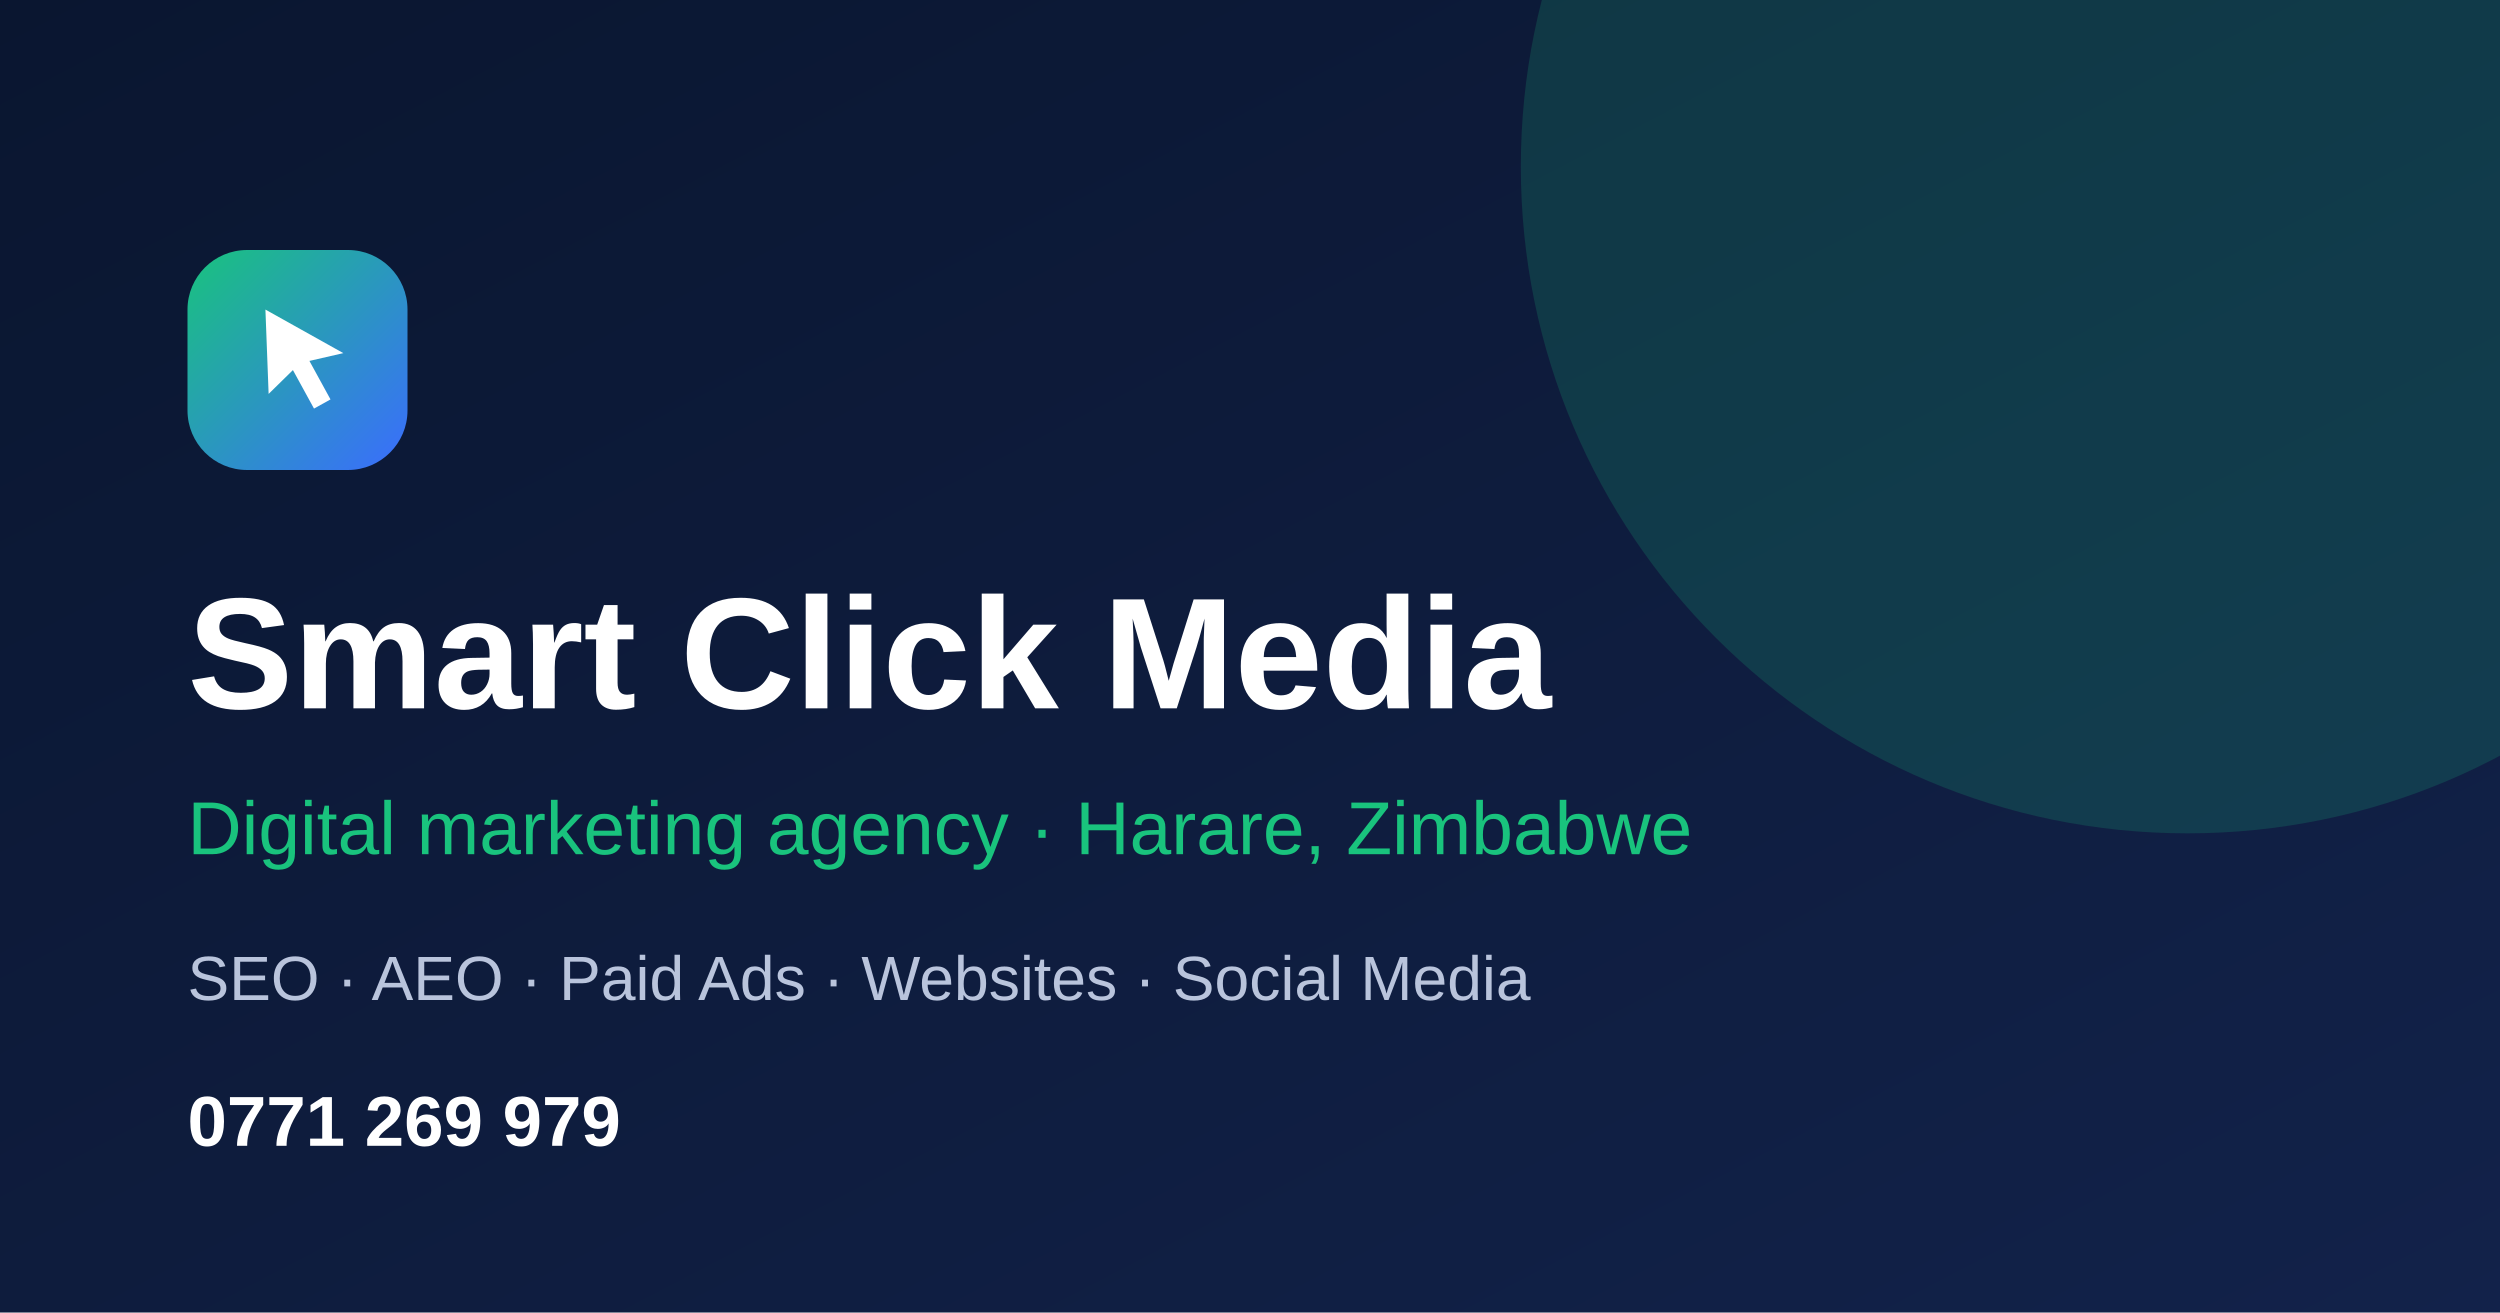
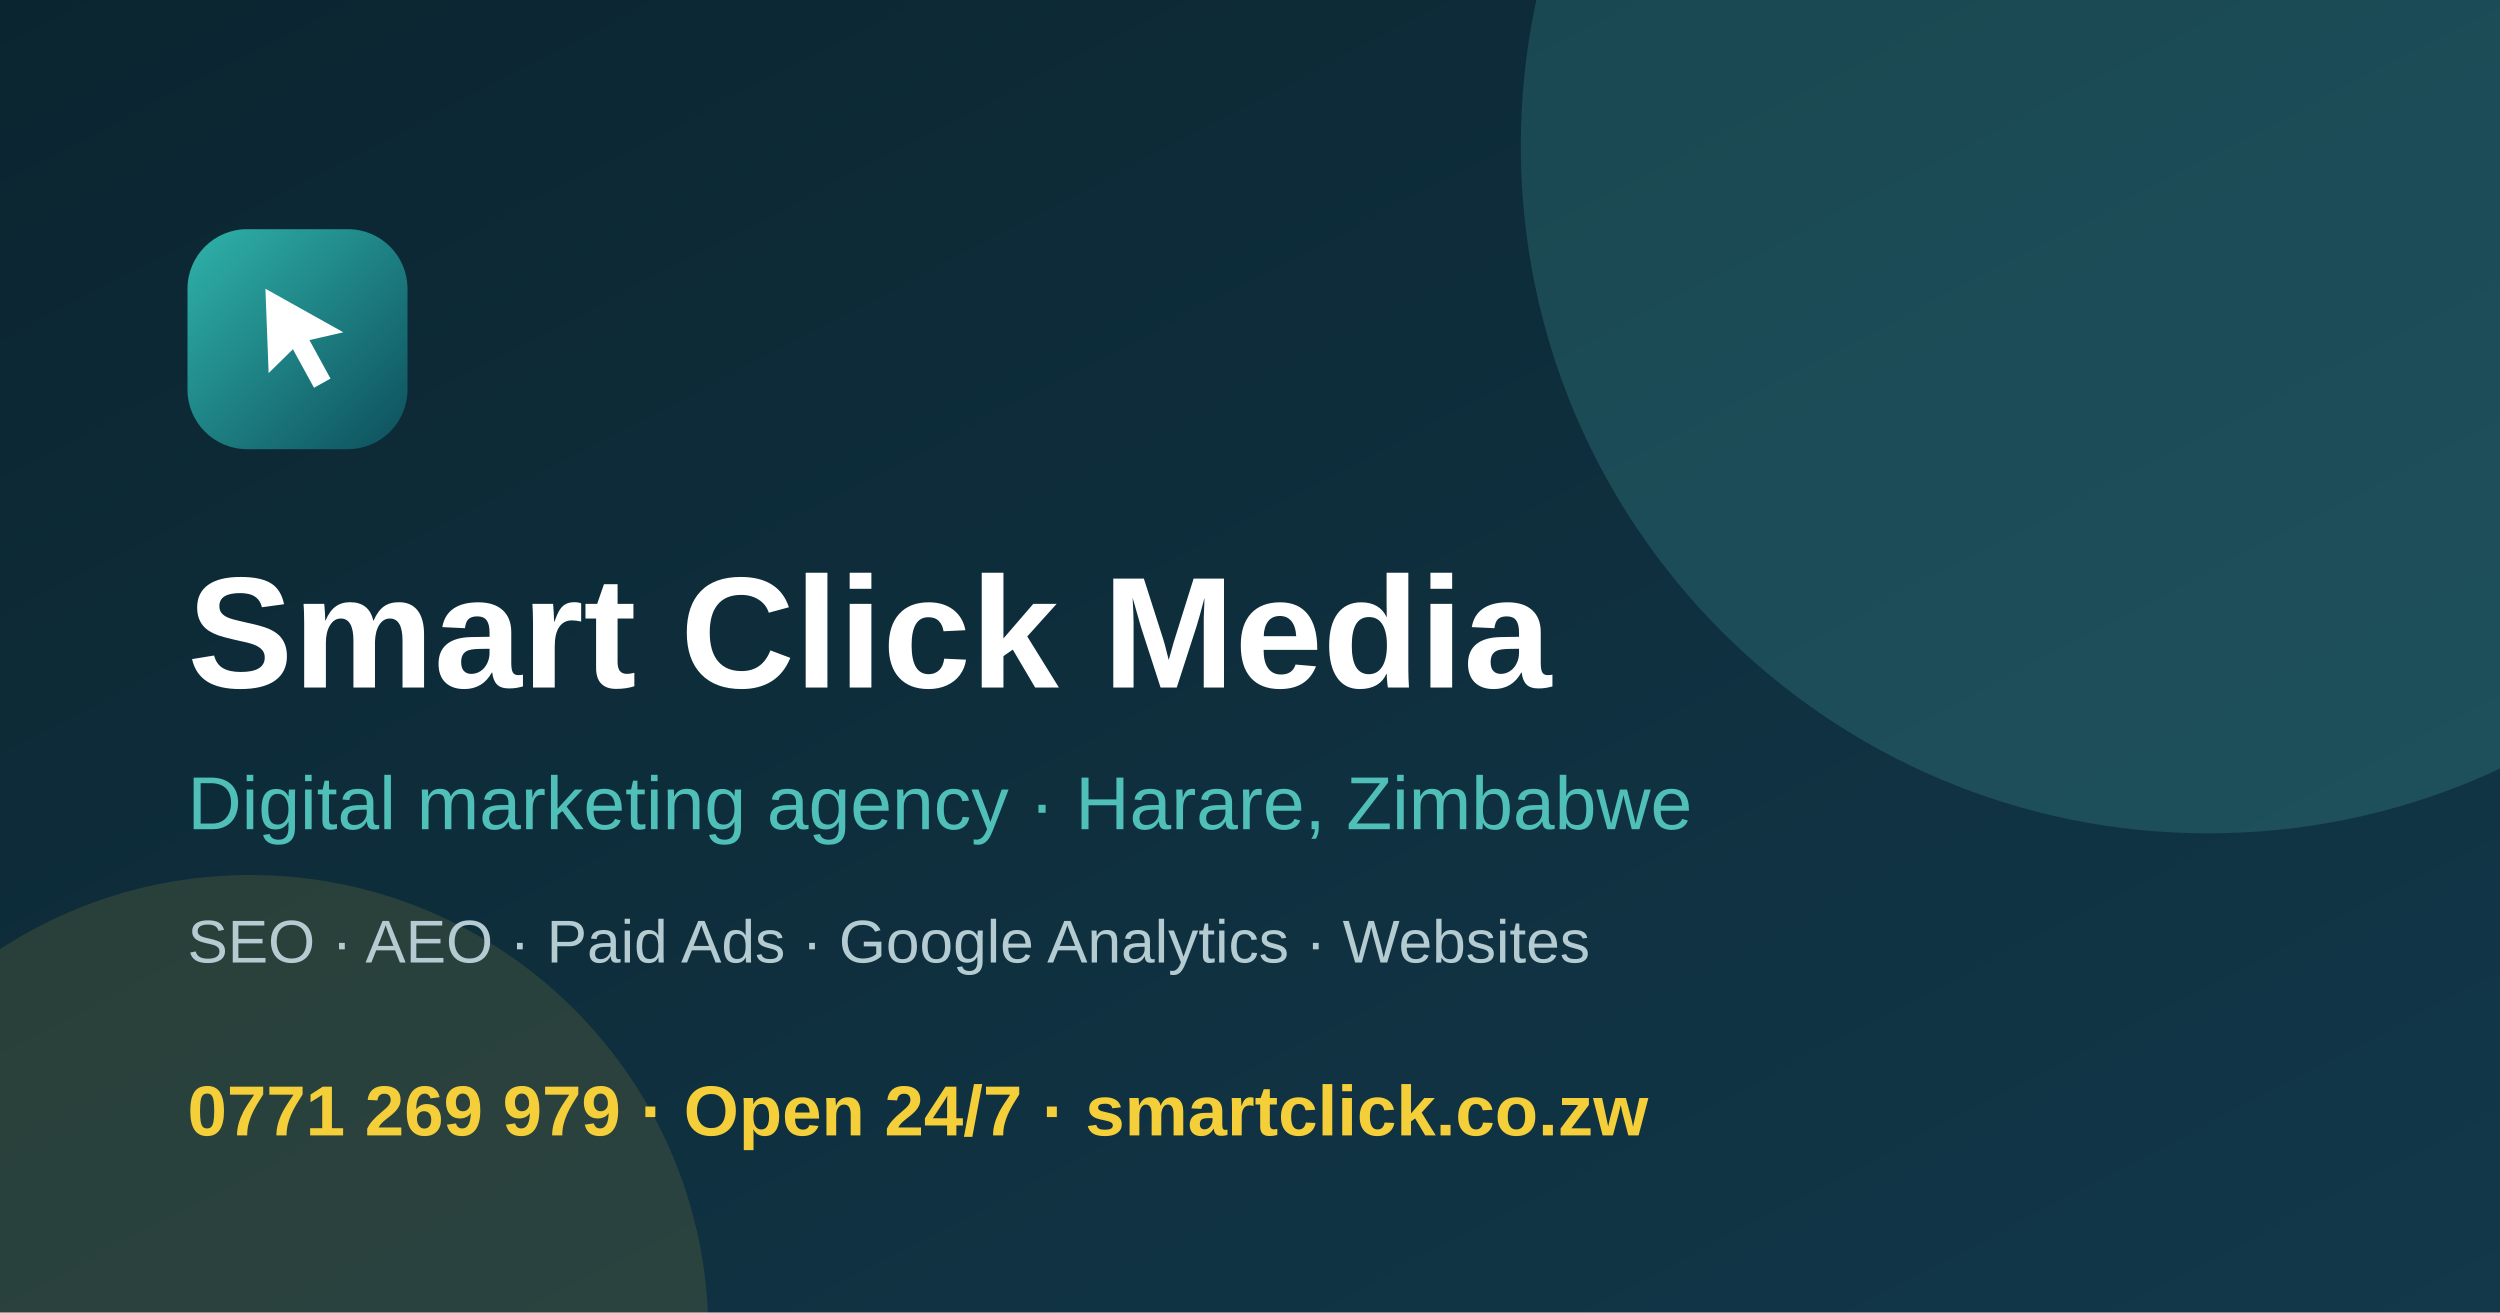
<svg xmlns="http://www.w3.org/2000/svg" viewBox="0 0 1200 630">
  <defs>
    <linearGradient id="bg" x1="0" y1="0" x2="1" y2="1">
-       <stop offset="0" stop-color="#0a1630" />
-       <stop offset="1" stop-color="#12224a" />
+       <stop offset="0" stop-color="#0b2530" />
+       <stop offset="1" stop-color="#12384a" />
    </linearGradient>
    <linearGradient id="g" x1="0" y1="0" x2="1" y2="1">
-       <stop offset="0" stop-color="#19c37d" />
-       <stop offset="1" stop-color="#3b6cff" />
+       <stop offset="0" stop-color="#2fb3aa" />
+       <stop offset="1" stop-color="#0d4f5c" />
    </linearGradient>
  </defs>
  <rect width="1200" height="630" fill="url(#bg)" />
-   <circle cx="1050" cy="80" r="320" fill="#19c37d" opacity=".18" />
-   <g transform="translate(90 120) scale(2.2)">
+   <circle cx="1060" cy="70" r="330" fill="#4fbfb8" opacity=".2" />
+   <circle cx="120" cy="640" r="220" fill="#f4cf3a" opacity=".12" />
+   <g transform="translate(90 110) scale(2.2)">
    <rect width="48" height="48" rx="13" fill="url(#g)" />
    <path d="M17 13l17 9.5-7.4 1.7 4.6 8.4-3.6 2-4.6-8.4-5.3 5.2z" fill="#fff" />
  </g>
-   <text x="90" y="340" font-family="Arial, sans-serif" font-weight="700" font-size="76" fill="#fff">Smart Click Media</text>
-   <text x="90" y="410" font-family="Arial, sans-serif" font-size="36" fill="#19c37d">Digital marketing agency · Harare, Zimbabwe</text>
-   <text x="90" y="480" font-family="Arial, sans-serif" font-size="30" fill="#b9c4dc">SEO · AEO · Paid Ads · Websites · Social Media</text>
-   <text x="90" y="550" font-family="Arial, sans-serif" font-weight="700" font-size="34" fill="#fff">0771 269 979</text>
+   <text x="90" y="330" font-family="Arial, sans-serif" font-weight="700" font-size="76" fill="#fff">Smart Click Media</text>
+   <text x="90" y="398" font-family="Arial, sans-serif" font-size="36" fill="#4fbfb8">Digital marketing agency · Harare, Zimbabwe</text>
+   <text x="90" y="462" font-family="Arial, sans-serif" font-size="29" fill="#b4cbd1">SEO · AEO · Paid Ads · Google Analytics · Websites</text>
+   <text x="90" y="545" font-family="Arial, sans-serif" font-weight="700" font-size="34" fill="#f4cf3a">0771 269 979 · Open 24/7 · smartclick.co.zw</text>
</svg>
